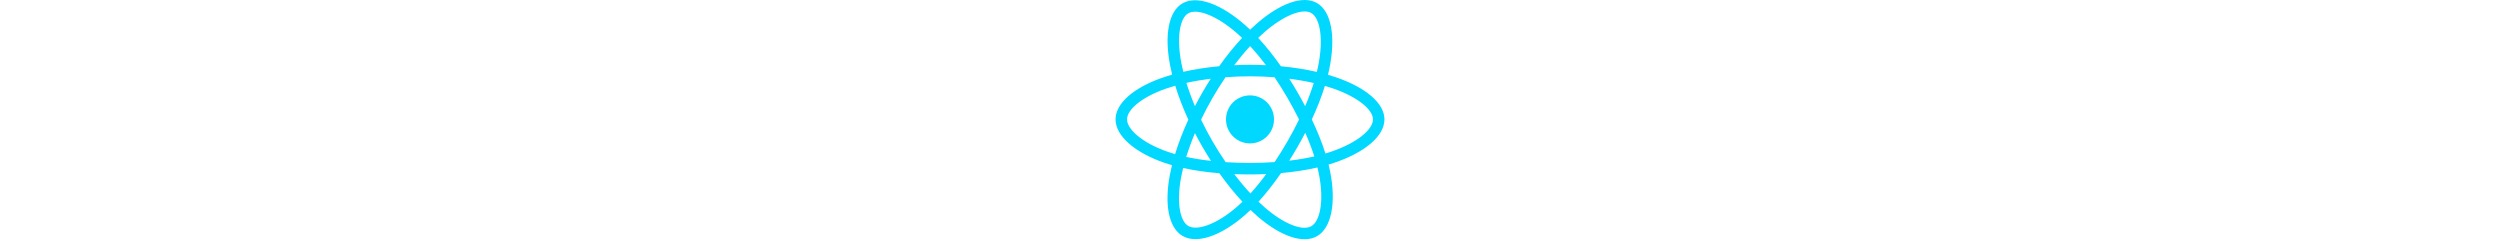
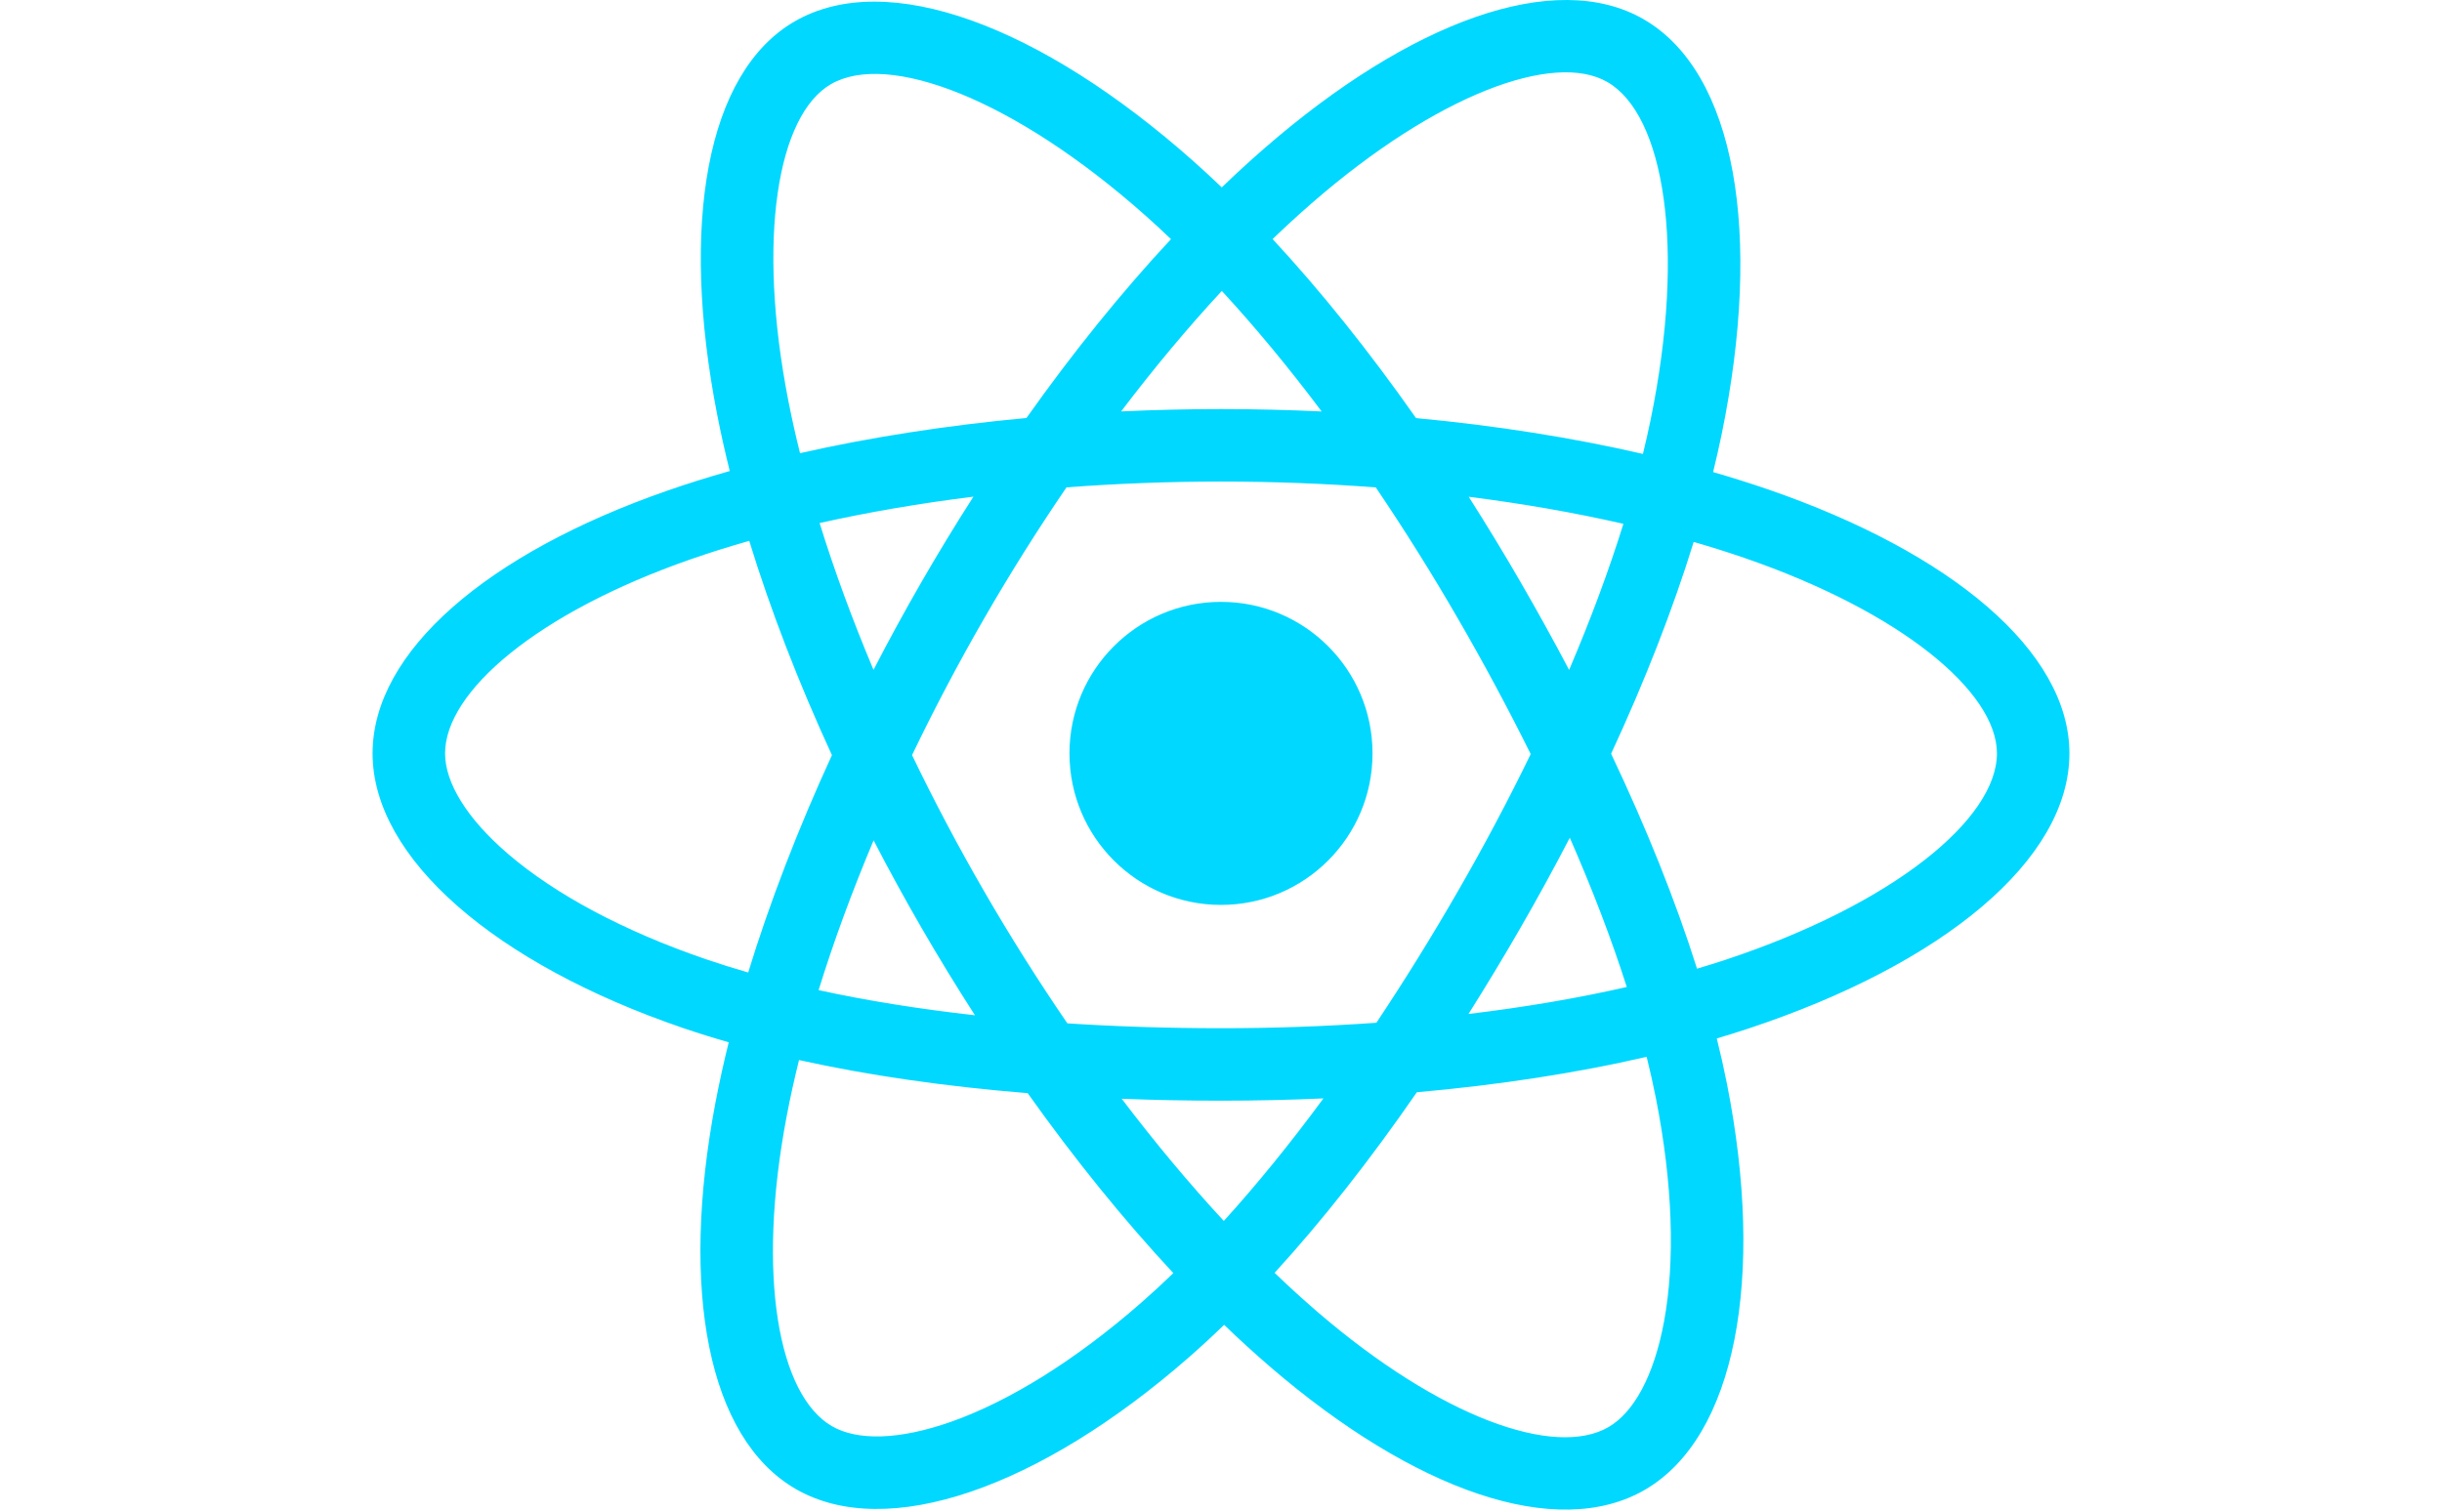
- <svg xmlns="http://www.w3.org/2000/svg" aria-hidden="true" role="img" class="iconify iconify--logos" width="354.94" height="34" preserveAspectRatio="xMidYMid meet" viewBox="0 0 256 228">
+ <svg xmlns="http://www.w3.org/2000/svg" aria-hidden="true" role="img" class="iconify iconify--logos" width="54.94" height="34" preserveAspectRatio="xMidYMid meet" viewBox="0 0 256 228">
  <path fill="#00D8FF" d="M210.483 73.824a171.49 171.49 0 0 0-8.24-2.597c.465-1.9.893-3.777 1.273-5.621c6.238-30.281 2.16-54.676-11.769-62.708c-13.355-7.7-35.196.329-57.254 19.526a171.23 171.23 0 0 0-6.375 5.848a155.866 155.866 0 0 0-4.241-3.917C100.759 3.829 77.587-4.822 63.673 3.233C50.33 10.957 46.379 33.89 51.995 62.588a170.974 170.974 0 0 0 1.892 8.48c-3.28.932-6.445 1.924-9.474 2.98C17.309 83.498 0 98.307 0 113.668c0 15.865 18.582 31.778 46.812 41.427a145.52 145.52 0 0 0 6.921 2.165a167.467 167.467 0 0 0-2.01 9.138c-5.354 28.2-1.173 50.591 12.134 58.266c13.744 7.926 36.812-.22 59.273-19.855a145.567 145.567 0 0 0 5.342-4.923a168.064 168.064 0 0 0 6.92 6.314c21.758 18.722 43.246 26.282 56.54 18.586c13.731-7.949 18.194-32.003 12.4-61.268a145.016 145.016 0 0 0-1.535-6.842c1.62-.48 3.21-.974 4.76-1.488c29.348-9.723 48.443-25.443 48.443-41.52c0-15.417-17.868-30.326-45.517-39.844Zm-6.365 70.984c-1.4.463-2.836.91-4.3 1.345c-3.24-10.257-7.612-21.163-12.963-32.432c5.106-11 9.31-21.767 12.459-31.957c2.619.758 5.16 1.557 7.61 2.4c23.69 8.156 38.14 20.213 38.14 29.504c0 9.896-15.606 22.743-40.946 31.14Zm-10.514 20.834c2.562 12.94 2.927 24.64 1.23 33.787c-1.524 8.219-4.59 13.698-8.382 15.893c-8.067 4.67-25.32-1.4-43.927-17.412a156.726 156.726 0 0 1-6.437-5.87c7.214-7.889 14.423-17.06 21.459-27.246c12.376-1.098 24.068-2.894 34.671-5.345a134.17 134.17 0 0 1 1.386 6.193ZM87.276 214.515c-7.882 2.783-14.16 2.863-17.955.675c-8.075-4.657-11.432-22.636-6.853-46.752a156.923 156.923 0 0 1 1.869-8.499c10.486 2.32 22.093 3.988 34.498 4.994c7.084 9.967 14.501 19.128 21.976 27.15a134.668 134.668 0 0 1-4.877 4.492c-9.933 8.682-19.886 14.842-28.658 17.94ZM50.35 144.747c-12.483-4.267-22.792-9.812-29.858-15.863c-6.35-5.437-9.555-10.836-9.555-15.216c0-9.322 13.897-21.212 37.076-29.293c2.813-.98 5.757-1.905 8.812-2.773c3.204 10.42 7.406 21.315 12.477 32.332c-5.137 11.18-9.399 22.249-12.634 32.792a134.718 134.718 0 0 1-6.318-1.979Zm12.378-84.26c-4.811-24.587-1.616-43.134 6.425-47.789c8.564-4.958 27.502 2.111 47.463 19.835a144.318 144.318 0 0 1 3.841 3.545c-7.438 7.987-14.787 17.08-21.808 26.988c-12.04 1.116-23.565 2.908-34.161 5.309a160.342 160.342 0 0 1-1.76-7.887Zm110.427 27.268a347.8 347.8 0 0 0-7.785-12.803c8.168 1.033 15.994 2.404 23.343 4.08c-2.206 7.072-4.956 14.465-8.193 22.045a381.151 381.151 0 0 0-7.365-13.322Zm-45.032-43.861c5.044 5.465 10.096 11.566 15.065 18.186a322.04 322.04 0 0 0-30.257-.006c4.974-6.559 10.069-12.652 15.192-18.18ZM82.802 87.83a323.167 323.167 0 0 0-7.227 13.238c-3.184-7.553-5.909-14.98-8.134-22.152c7.304-1.634 15.093-2.97 23.209-3.984a321.524 321.524 0 0 0-7.848 12.897Zm8.081 65.352c-8.385-.936-16.291-2.203-23.593-3.793c2.26-7.3 5.045-14.885 8.298-22.6a321.187 321.187 0 0 0 7.257 13.246c2.594 4.48 5.28 8.868 8.038 13.147Zm37.542 31.03c-5.184-5.592-10.354-11.779-15.403-18.433c4.902.192 9.899.29 14.978.29c5.218 0 10.376-.117 15.453-.343c-4.985 6.774-10.018 12.97-15.028 18.486Zm52.198-57.817c3.422 7.8 6.306 15.345 8.596 22.52c-7.422 1.694-15.436 3.058-23.88 4.071a382.417 382.417 0 0 0 7.859-13.026a347.403 347.403 0 0 0 7.425-13.565Zm-16.898 8.101a358.557 358.557 0 0 1-12.281 19.815a329.4 329.4 0 0 1-23.444.823c-7.967 0-15.716-.248-23.178-.732a310.202 310.202 0 0 1-12.513-19.846h.001a307.41 307.41 0 0 1-10.923-20.627a310.278 310.278 0 0 1 10.89-20.637l-.001.001a307.318 307.318 0 0 1 12.413-19.761c7.613-.576 15.42-.876 23.31-.876H128c7.926 0 15.743.303 23.354.883a329.357 329.357 0 0 1 12.335 19.695a358.489 358.489 0 0 1 11.036 20.54a329.472 329.472 0 0 1-11 20.722Zm22.56-122.124c8.572 4.944 11.906 24.881 6.52 51.026c-.344 1.668-.73 3.367-1.15 5.09c-10.622-2.452-22.155-4.275-34.23-5.408c-7.034-10.017-14.323-19.124-21.64-27.008a160.789 160.789 0 0 1 5.888-5.4c18.9-16.447 36.564-22.941 44.612-18.3ZM128 90.808c12.625 0 22.86 10.235 22.86 22.86s-10.235 22.86-22.86 22.86s-22.86-10.235-22.86-22.86s10.235-22.86 22.86-22.86Z" />
</svg>
